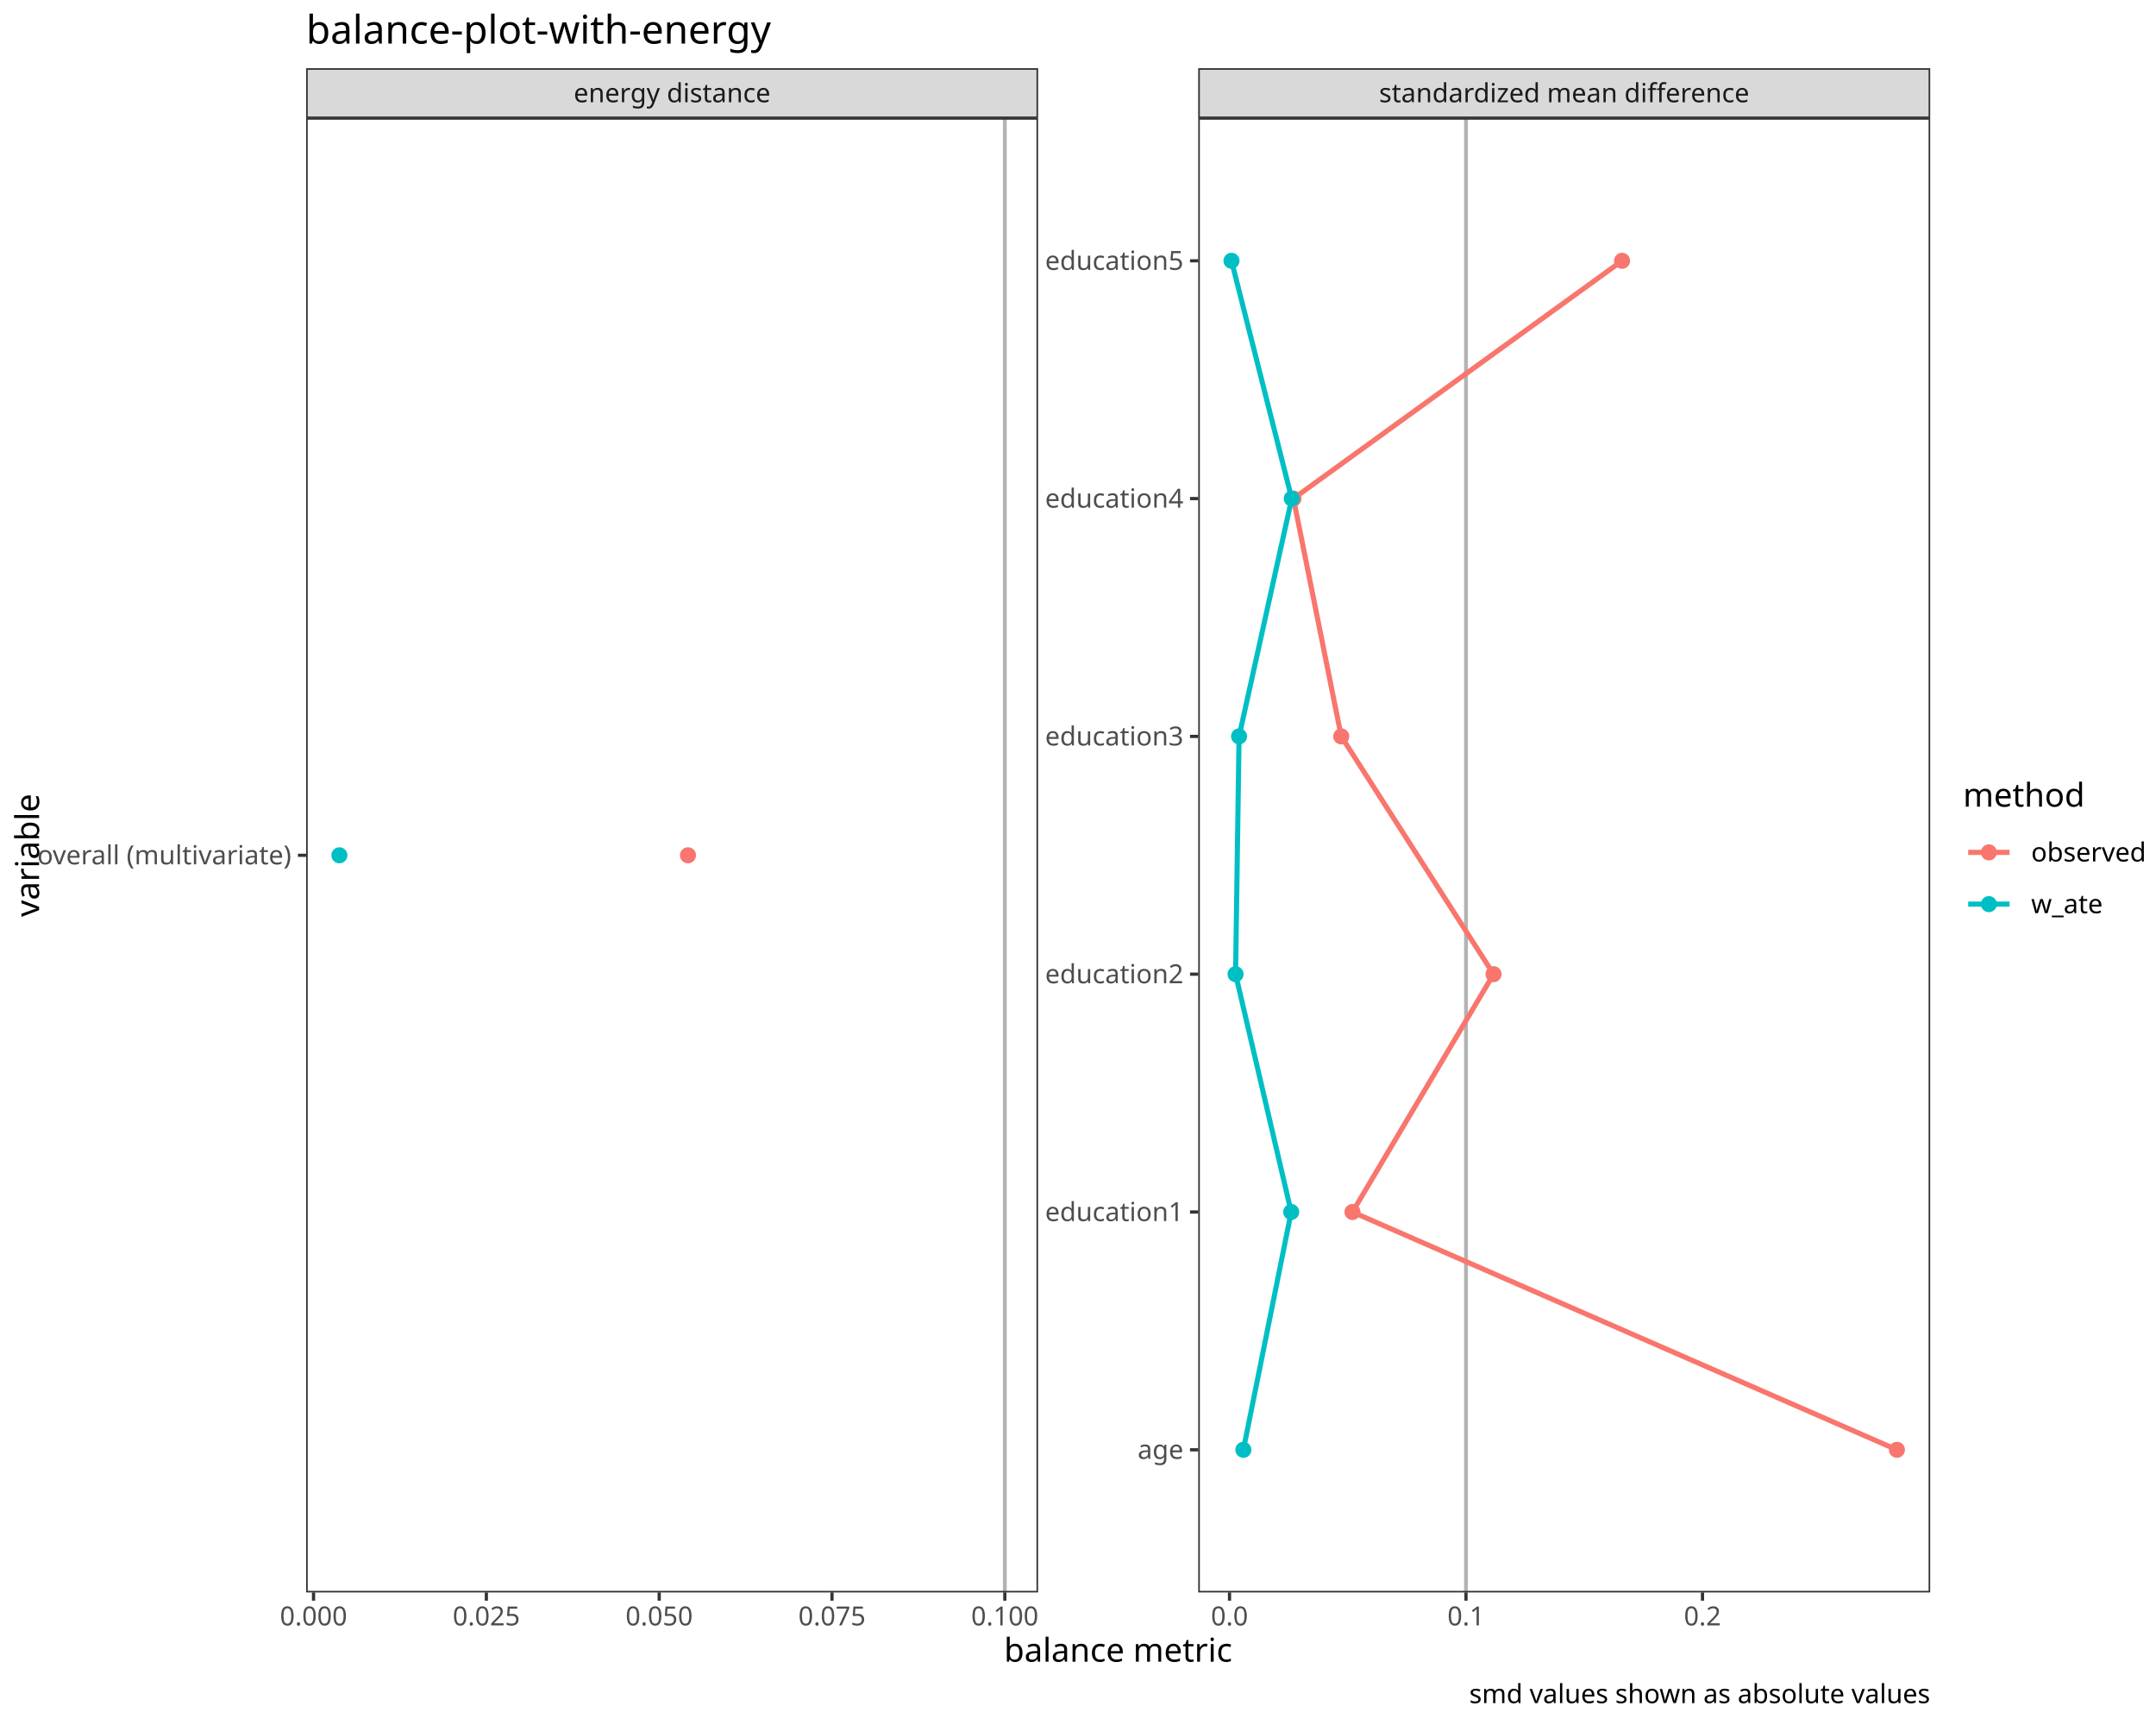
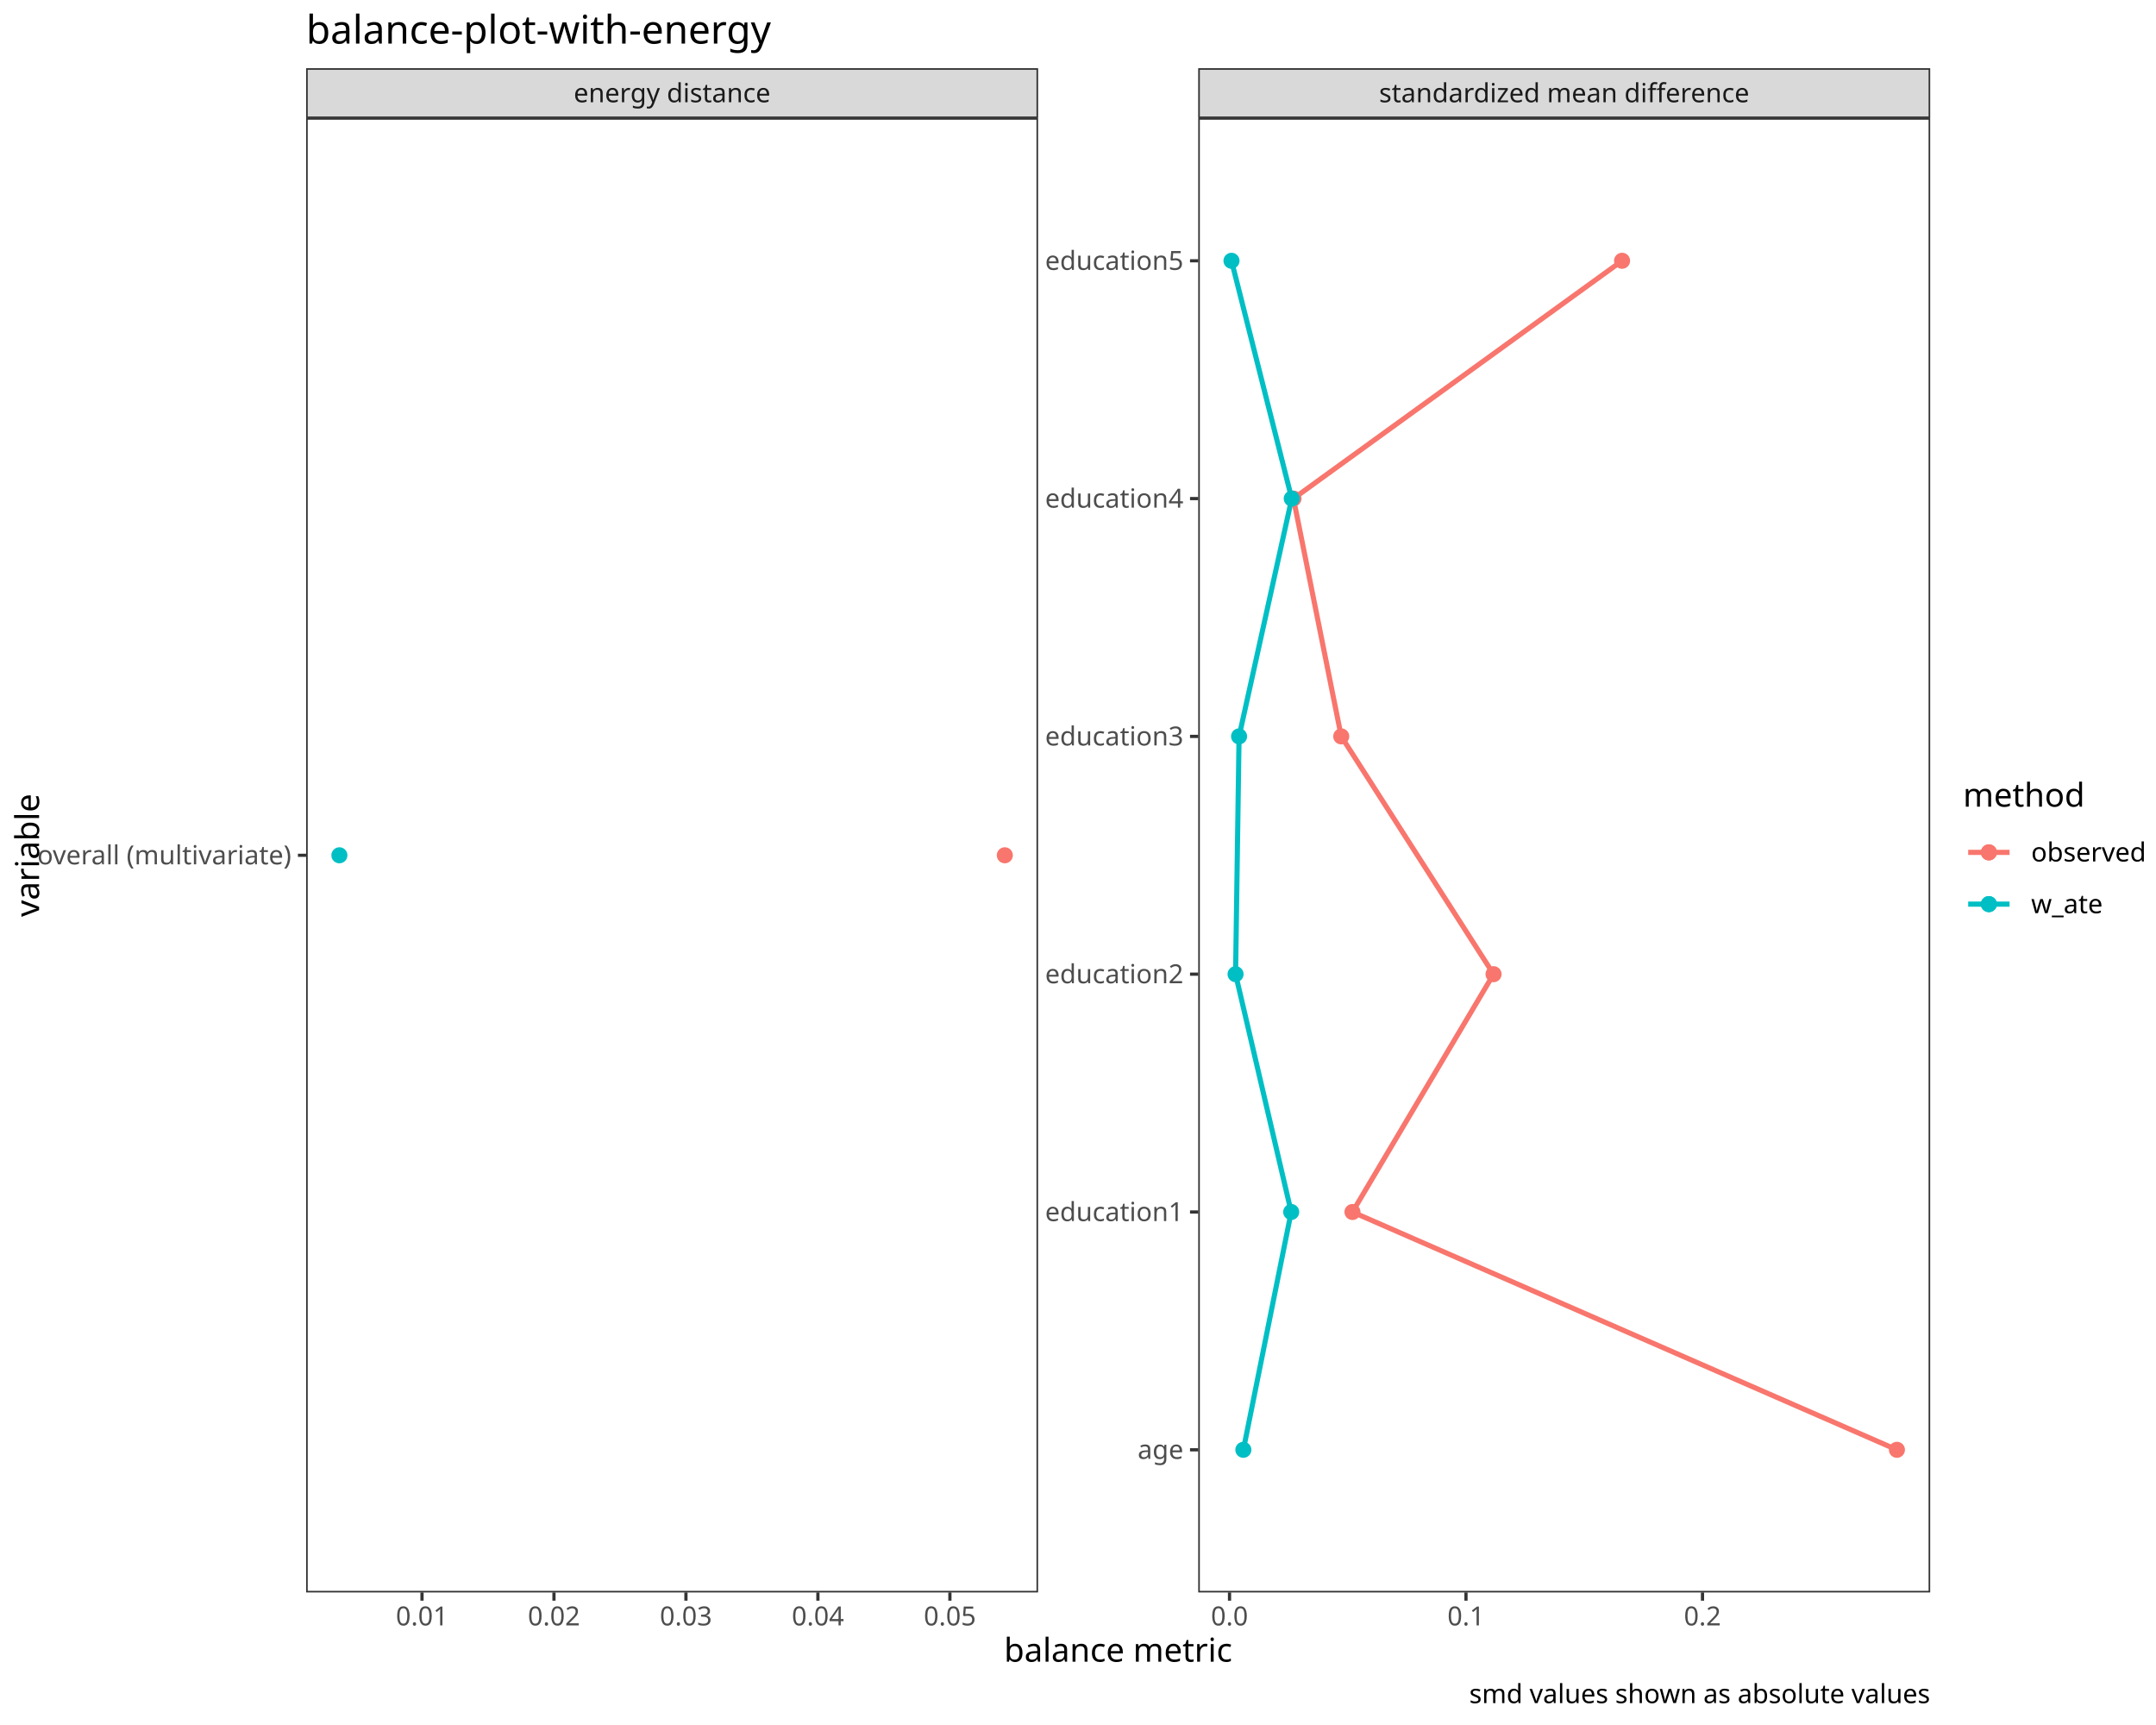
<svg xmlns="http://www.w3.org/2000/svg" class="svglite" data-engine-version="2.0" width="720.00pt" height="576.00pt" viewBox="0 0 720.00 576.00">
  <defs>
    <style type="text/css">
    .svglite line, .svglite polyline, .svglite polygon, .svglite path, .svglite rect, .svglite circle {
      fill: none;
      stroke: #000000;
      stroke-linecap: round;
      stroke-linejoin: round;
      stroke-miterlimit: 10.00;
    }
  </style>
  </defs>
  <rect width="100%" height="100%" style="stroke: none; fill: #FFFFFF;" />
  <defs>
    <clipPath id="cpMC4wMHw3MjAuMDB8MC4wMHw1NzYuMDA=">
      <rect x="0.00" y="0.00" width="720.00" height="576.00" />
    </clipPath>
  </defs>
  <g clip-path="url(#cpMC4wMHw3MjAuMDB8MC4wMHw1NzYuMDA=)">
    <rect x="0.00" y="0.00" width="720.00" height="576.00" style="stroke-width: 1.07; stroke: #FFFFFF; fill: #FFFFFF;" />
  </g>
  <defs>
    <clipPath id="cpMTAyLjIzfDM0Ni42N3wzOS40M3w1MzEuNzU=">
      <rect x="102.23" y="39.43" width="244.44" height="492.32" />
    </clipPath>
  </defs>
  <g clip-path="url(#cpMTAyLjIzfDM0Ni42N3wzOS40M3w1MzEuNzU=)">
    <rect x="102.23" y="39.43" width="244.44" height="492.32" style="stroke-width: 1.07; stroke: none; fill: #FFFFFF;" />
-     <line x1="335.56" y1="531.75" x2="335.56" y2="39.43" style="stroke-width: 1.28; stroke: #B3B3B3; stroke-linecap: butt;" />
-     <circle cx="229.75" cy="285.59" r="2.33" style="stroke-width: 0.71; stroke: #F8766D; fill: #F8766D;" />
+     <circle cx="335.56" cy="285.59" r="2.33" style="stroke-width: 0.71; stroke: #F8766D; fill: #F8766D;" />
    <circle cx="113.34" cy="285.59" r="2.33" style="stroke-width: 0.71; stroke: #00BFC4; fill: #00BFC4;" />
    <rect x="102.23" y="39.43" width="244.44" height="492.32" style="stroke-width: 1.07; stroke: #333333;" />
  </g>
  <g clip-path="url(#cpMC4wMHw3MjAuMDB8MC4wMHw1NzYuMDA=)">
</g>
  <defs>
    <clipPath id="cpNDAwLjE1fDY0NC41OXwzOS40M3w1MzEuNzU=">
      <rect x="400.15" y="39.43" width="244.44" height="492.32" />
    </clipPath>
  </defs>
  <g clip-path="url(#cpNDAwLjE1fDY0NC41OXwzOS40M3w1MzEuNzU=)">
    <rect x="400.15" y="39.43" width="244.44" height="492.32" style="stroke-width: 1.07; stroke: none; fill: #FFFFFF;" />
-     <line x1="489.57" y1="531.75" x2="489.57" y2="39.43" style="stroke-width: 1.28; stroke: #B3B3B3; stroke-linecap: butt;" />
    <polyline points="633.48,484.11 451.66,404.70 498.77,325.29 447.91,245.89 431.95,166.48 541.69,87.08 " style="stroke-width: 1.71; stroke: #F8766D; stroke-linecap: butt;" />
    <polyline points="415.22,484.11 431.20,404.70 412.62,325.29 413.79,245.89 431.38,166.48 411.26,87.08 " style="stroke-width: 1.71; stroke: #00BFC4; stroke-linecap: butt;" />
    <circle cx="633.48" cy="484.11" r="2.33" style="stroke-width: 0.71; stroke: #F8766D; fill: #F8766D;" />
    <circle cx="415.22" cy="484.11" r="2.33" style="stroke-width: 0.71; stroke: #00BFC4; fill: #00BFC4;" />
    <circle cx="451.66" cy="404.70" r="2.33" style="stroke-width: 0.71; stroke: #F8766D; fill: #F8766D;" />
    <circle cx="431.20" cy="404.70" r="2.33" style="stroke-width: 0.71; stroke: #00BFC4; fill: #00BFC4;" />
    <circle cx="498.77" cy="325.29" r="2.33" style="stroke-width: 0.71; stroke: #F8766D; fill: #F8766D;" />
    <circle cx="412.62" cy="325.29" r="2.33" style="stroke-width: 0.71; stroke: #00BFC4; fill: #00BFC4;" />
    <circle cx="447.91" cy="245.89" r="2.33" style="stroke-width: 0.71; stroke: #F8766D; fill: #F8766D;" />
    <circle cx="413.79" cy="245.89" r="2.33" style="stroke-width: 0.71; stroke: #00BFC4; fill: #00BFC4;" />
    <circle cx="431.95" cy="166.48" r="2.33" style="stroke-width: 0.71; stroke: #F8766D; fill: #F8766D;" />
    <circle cx="431.38" cy="166.48" r="2.33" style="stroke-width: 0.71; stroke: #00BFC4; fill: #00BFC4;" />
    <circle cx="541.69" cy="87.08" r="2.33" style="stroke-width: 0.71; stroke: #F8766D; fill: #F8766D;" />
    <circle cx="411.26" cy="87.08" r="2.33" style="stroke-width: 0.71; stroke: #00BFC4; fill: #00BFC4;" />
    <rect x="400.15" y="39.43" width="244.44" height="492.32" style="stroke-width: 1.07; stroke: #333333;" />
  </g>
  <g clip-path="url(#cpMC4wMHw3MjAuMDB8MC4wMHw1NzYuMDA=)">
</g>
  <defs>
    <clipPath id="cpMTAyLjIzfDM0Ni42N3wyMi43OHwzOS40Mw==">
      <rect x="102.23" y="22.78" width="244.44" height="16.65" />
    </clipPath>
  </defs>
  <g clip-path="url(#cpMTAyLjIzfDM0Ni42N3wyMi43OHwzOS40Mw==)">
    <rect x="102.23" y="22.78" width="244.44" height="16.65" style="stroke-width: 1.07; stroke: #333333; fill: #D9D9D9;" />
    <text x="224.45" y="34.14" text-anchor="middle" style="font-size: 8.80px; fill: #1A1A1A; font-family: sans;" textLength="62.14px" lengthAdjust="spacingAndGlyphs">energy distance</text>
  </g>
  <g clip-path="url(#cpMC4wMHw3MjAuMDB8MC4wMHw1NzYuMDA=)">
</g>
  <defs>
    <clipPath id="cpNDAwLjE1fDY0NC41OXwyMi43OHwzOS40Mw==">
      <rect x="400.15" y="22.78" width="244.44" height="16.65" />
    </clipPath>
  </defs>
  <g clip-path="url(#cpNDAwLjE1fDY0NC41OXwyMi43OHwzOS40Mw==)">
    <rect x="400.15" y="22.78" width="244.44" height="16.65" style="stroke-width: 1.07; stroke: #333333; fill: #D9D9D9;" />
    <text x="522.37" y="34.14" text-anchor="middle" style="font-size: 8.80px; fill: #1A1A1A; font-family: sans;" textLength="115.95px" lengthAdjust="spacingAndGlyphs">standardized mean difference</text>
  </g>
  <g clip-path="url(#cpMC4wMHw3MjAuMDB8MC4wMHw1NzYuMDA=)">
-     <polyline points="104.71,534.49 104.71,531.75 " style="stroke-width: 1.07; stroke: #333333; stroke-linecap: butt;" />
-     <polyline points="162.42,534.49 162.42,531.75 " style="stroke-width: 1.07; stroke: #333333; stroke-linecap: butt;" />
-     <polyline points="220.14,534.49 220.14,531.75 " style="stroke-width: 1.07; stroke: #333333; stroke-linecap: butt;" />
-     <polyline points="277.85,534.49 277.85,531.75 " style="stroke-width: 1.07; stroke: #333333; stroke-linecap: butt;" />
-     <polyline points="335.56,534.49 335.56,531.75 " style="stroke-width: 1.07; stroke: #333333; stroke-linecap: butt;" />
-     <text x="104.71" y="542.74" text-anchor="middle" style="font-size: 8.80px; fill: #4D4D4D; font-family: sans;" textLength="22.02px" lengthAdjust="spacingAndGlyphs">0.000</text>
-     <text x="162.42" y="542.74" text-anchor="middle" style="font-size: 8.80px; fill: #4D4D4D; font-family: sans;" textLength="22.02px" lengthAdjust="spacingAndGlyphs">0.025</text>
-     <text x="220.14" y="542.74" text-anchor="middle" style="font-size: 8.80px; fill: #4D4D4D; font-family: sans;" textLength="22.02px" lengthAdjust="spacingAndGlyphs">0.050</text>
-     <text x="277.85" y="542.74" text-anchor="middle" style="font-size: 8.80px; fill: #4D4D4D; font-family: sans;" textLength="22.02px" lengthAdjust="spacingAndGlyphs">0.075</text>
-     <text x="335.56" y="542.74" text-anchor="middle" style="font-size: 8.80px; fill: #4D4D4D; font-family: sans;" textLength="22.02px" lengthAdjust="spacingAndGlyphs">0.100</text>
+     <polyline points="140.93,534.49 140.93,531.75 " style="stroke-width: 1.07; stroke: #333333; stroke-linecap: butt;" />
+     <polyline points="185.00,534.49 185.00,531.75 " style="stroke-width: 1.07; stroke: #333333; stroke-linecap: butt;" />
+     <polyline points="229.07,534.49 229.07,531.75 " style="stroke-width: 1.07; stroke: #333333; stroke-linecap: butt;" />
+     <polyline points="273.14,534.49 273.14,531.75 " style="stroke-width: 1.07; stroke: #333333; stroke-linecap: butt;" />
+     <polyline points="317.22,534.49 317.22,531.75 " style="stroke-width: 1.07; stroke: #333333; stroke-linecap: butt;" />
+     <text x="140.93" y="542.74" text-anchor="middle" style="font-size: 8.80px; fill: #4D4D4D; font-family: sans;" textLength="17.13px" lengthAdjust="spacingAndGlyphs">0.01</text>
+     <text x="185.00" y="542.74" text-anchor="middle" style="font-size: 8.80px; fill: #4D4D4D; font-family: sans;" textLength="17.13px" lengthAdjust="spacingAndGlyphs">0.02</text>
+     <text x="229.07" y="542.74" text-anchor="middle" style="font-size: 8.80px; fill: #4D4D4D; font-family: sans;" textLength="17.13px" lengthAdjust="spacingAndGlyphs">0.03</text>
+     <text x="273.14" y="542.74" text-anchor="middle" style="font-size: 8.80px; fill: #4D4D4D; font-family: sans;" textLength="17.13px" lengthAdjust="spacingAndGlyphs">0.04</text>
+     <text x="317.22" y="542.74" text-anchor="middle" style="font-size: 8.80px; fill: #4D4D4D; font-family: sans;" textLength="17.13px" lengthAdjust="spacingAndGlyphs">0.05</text>
    <polyline points="410.60,534.49 410.60,531.75 " style="stroke-width: 1.07; stroke: #333333; stroke-linecap: butt;" />
    <polyline points="489.57,534.49 489.57,531.75 " style="stroke-width: 1.07; stroke: #333333; stroke-linecap: butt;" />
    <polyline points="568.55,534.49 568.55,531.75 " style="stroke-width: 1.07; stroke: #333333; stroke-linecap: butt;" />
    <text x="410.60" y="542.74" text-anchor="middle" style="font-size: 8.80px; fill: #4D4D4D; font-family: sans;" textLength="12.23px" lengthAdjust="spacingAndGlyphs">0.0</text>
    <text x="489.57" y="542.74" text-anchor="middle" style="font-size: 8.80px; fill: #4D4D4D; font-family: sans;" textLength="12.23px" lengthAdjust="spacingAndGlyphs">0.1</text>
    <text x="568.55" y="542.74" text-anchor="middle" style="font-size: 8.80px; fill: #4D4D4D; font-family: sans;" textLength="12.23px" lengthAdjust="spacingAndGlyphs">0.2</text>
    <text x="395.22" y="487.13" text-anchor="end" style="font-size: 8.80px; fill: #4D4D4D; font-family: sans;" textLength="14.68px" lengthAdjust="spacingAndGlyphs">age</text>
    <text x="395.22" y="407.73" text-anchor="end" style="font-size: 8.80px; fill: #4D4D4D; font-family: sans;" textLength="43.06px" lengthAdjust="spacingAndGlyphs">education1</text>
    <text x="395.22" y="328.32" text-anchor="end" style="font-size: 8.80px; fill: #4D4D4D; font-family: sans;" textLength="43.06px" lengthAdjust="spacingAndGlyphs">education2</text>
    <text x="395.22" y="248.92" text-anchor="end" style="font-size: 8.80px; fill: #4D4D4D; font-family: sans;" textLength="43.06px" lengthAdjust="spacingAndGlyphs">education3</text>
    <text x="395.22" y="169.51" text-anchor="end" style="font-size: 8.80px; fill: #4D4D4D; font-family: sans;" textLength="43.06px" lengthAdjust="spacingAndGlyphs">education4</text>
    <text x="395.22" y="90.11" text-anchor="end" style="font-size: 8.80px; fill: #4D4D4D; font-family: sans;" textLength="43.06px" lengthAdjust="spacingAndGlyphs">education5</text>
    <polyline points="397.41,484.11 400.15,484.11 " style="stroke-width: 1.07; stroke: #333333; stroke-linecap: butt;" />
    <polyline points="397.41,404.70 400.15,404.70 " style="stroke-width: 1.07; stroke: #333333; stroke-linecap: butt;" />
    <polyline points="397.41,325.29 400.15,325.29 " style="stroke-width: 1.07; stroke: #333333; stroke-linecap: butt;" />
    <polyline points="397.41,245.89 400.15,245.89 " style="stroke-width: 1.07; stroke: #333333; stroke-linecap: butt;" />
    <polyline points="397.41,166.48 400.15,166.48 " style="stroke-width: 1.07; stroke: #333333; stroke-linecap: butt;" />
    <polyline points="397.41,87.08 400.15,87.08 " style="stroke-width: 1.07; stroke: #333333; stroke-linecap: butt;" />
    <text x="97.30" y="288.62" text-anchor="end" style="font-size: 8.80px; fill: #4D4D4D; font-family: sans;" textLength="79.23px" lengthAdjust="spacingAndGlyphs">overall (multivariate)</text>
    <polyline points="99.49,285.59 102.23,285.59 " style="stroke-width: 1.07; stroke: #333333; stroke-linecap: butt;" />
    <text x="373.41" y="554.87" text-anchor="middle" style="font-size: 11.00px; font-family: sans;" textLength="71.54px" lengthAdjust="spacingAndGlyphs">balance metric</text>
    <text transform="translate(13.05,285.59) rotate(-90)" text-anchor="middle" style="font-size: 11.00px; font-family: sans;" textLength="38.52px" lengthAdjust="spacingAndGlyphs">variable</text>
    <rect x="655.55" y="260.65" width="58.97" height="49.89" style="stroke-width: 1.07; stroke: none; fill: #FFFFFF;" />
    <text x="655.55" y="269.36" style="font-size: 11.00px; font-family: sans;" textLength="36.70px" lengthAdjust="spacingAndGlyphs">method</text>
    <rect x="655.55" y="275.98" width="17.28" height="17.28" style="stroke-width: 1.07; stroke: none; fill: #FFFFFF;" />
    <line x1="657.28" y1="284.62" x2="671.10" y2="284.62" style="stroke-width: 1.71; stroke: #F8766D; stroke-linecap: butt;" />
    <circle cx="664.19" cy="284.62" r="2.33" style="stroke-width: 0.71; stroke: #F8766D; fill: #F8766D;" />
+     <circle cx="664.19" cy="284.62" r="2.33" style="stroke-width: 0.71; stroke: #F8766D; fill: #F8766D;" />
    <rect x="655.55" y="293.26" width="17.28" height="17.28" style="stroke-width: 1.07; stroke: none; fill: #FFFFFF;" />
    <line x1="657.28" y1="301.90" x2="671.10" y2="301.90" style="stroke-width: 1.71; stroke: #00BFC4; stroke-linecap: butt;" />
+     <circle cx="664.19" cy="301.90" r="2.33" style="stroke-width: 0.71; stroke: #00BFC4; fill: #00BFC4;" />
    <circle cx="664.19" cy="301.90" r="2.33" style="stroke-width: 0.71; stroke: #00BFC4; fill: #00BFC4;" />
    <text x="678.31" y="287.65" style="font-size: 8.80px; font-family: sans;" textLength="36.21px" lengthAdjust="spacingAndGlyphs">observed</text>
    <text x="678.31" y="304.93" style="font-size: 8.80px; font-family: sans;" textLength="23.49px" lengthAdjust="spacingAndGlyphs">w_ate</text>
    <text x="102.23" y="14.56" style="font-size: 13.20px; font-family: sans;" textLength="144.56px" lengthAdjust="spacingAndGlyphs">balance-plot-with-energy</text>
    <text x="644.59" y="568.69" text-anchor="end" style="font-size: 8.80px; font-family: sans;" textLength="147.76px" lengthAdjust="spacingAndGlyphs">smd values shown as absolute values</text>
  </g>
</svg>
